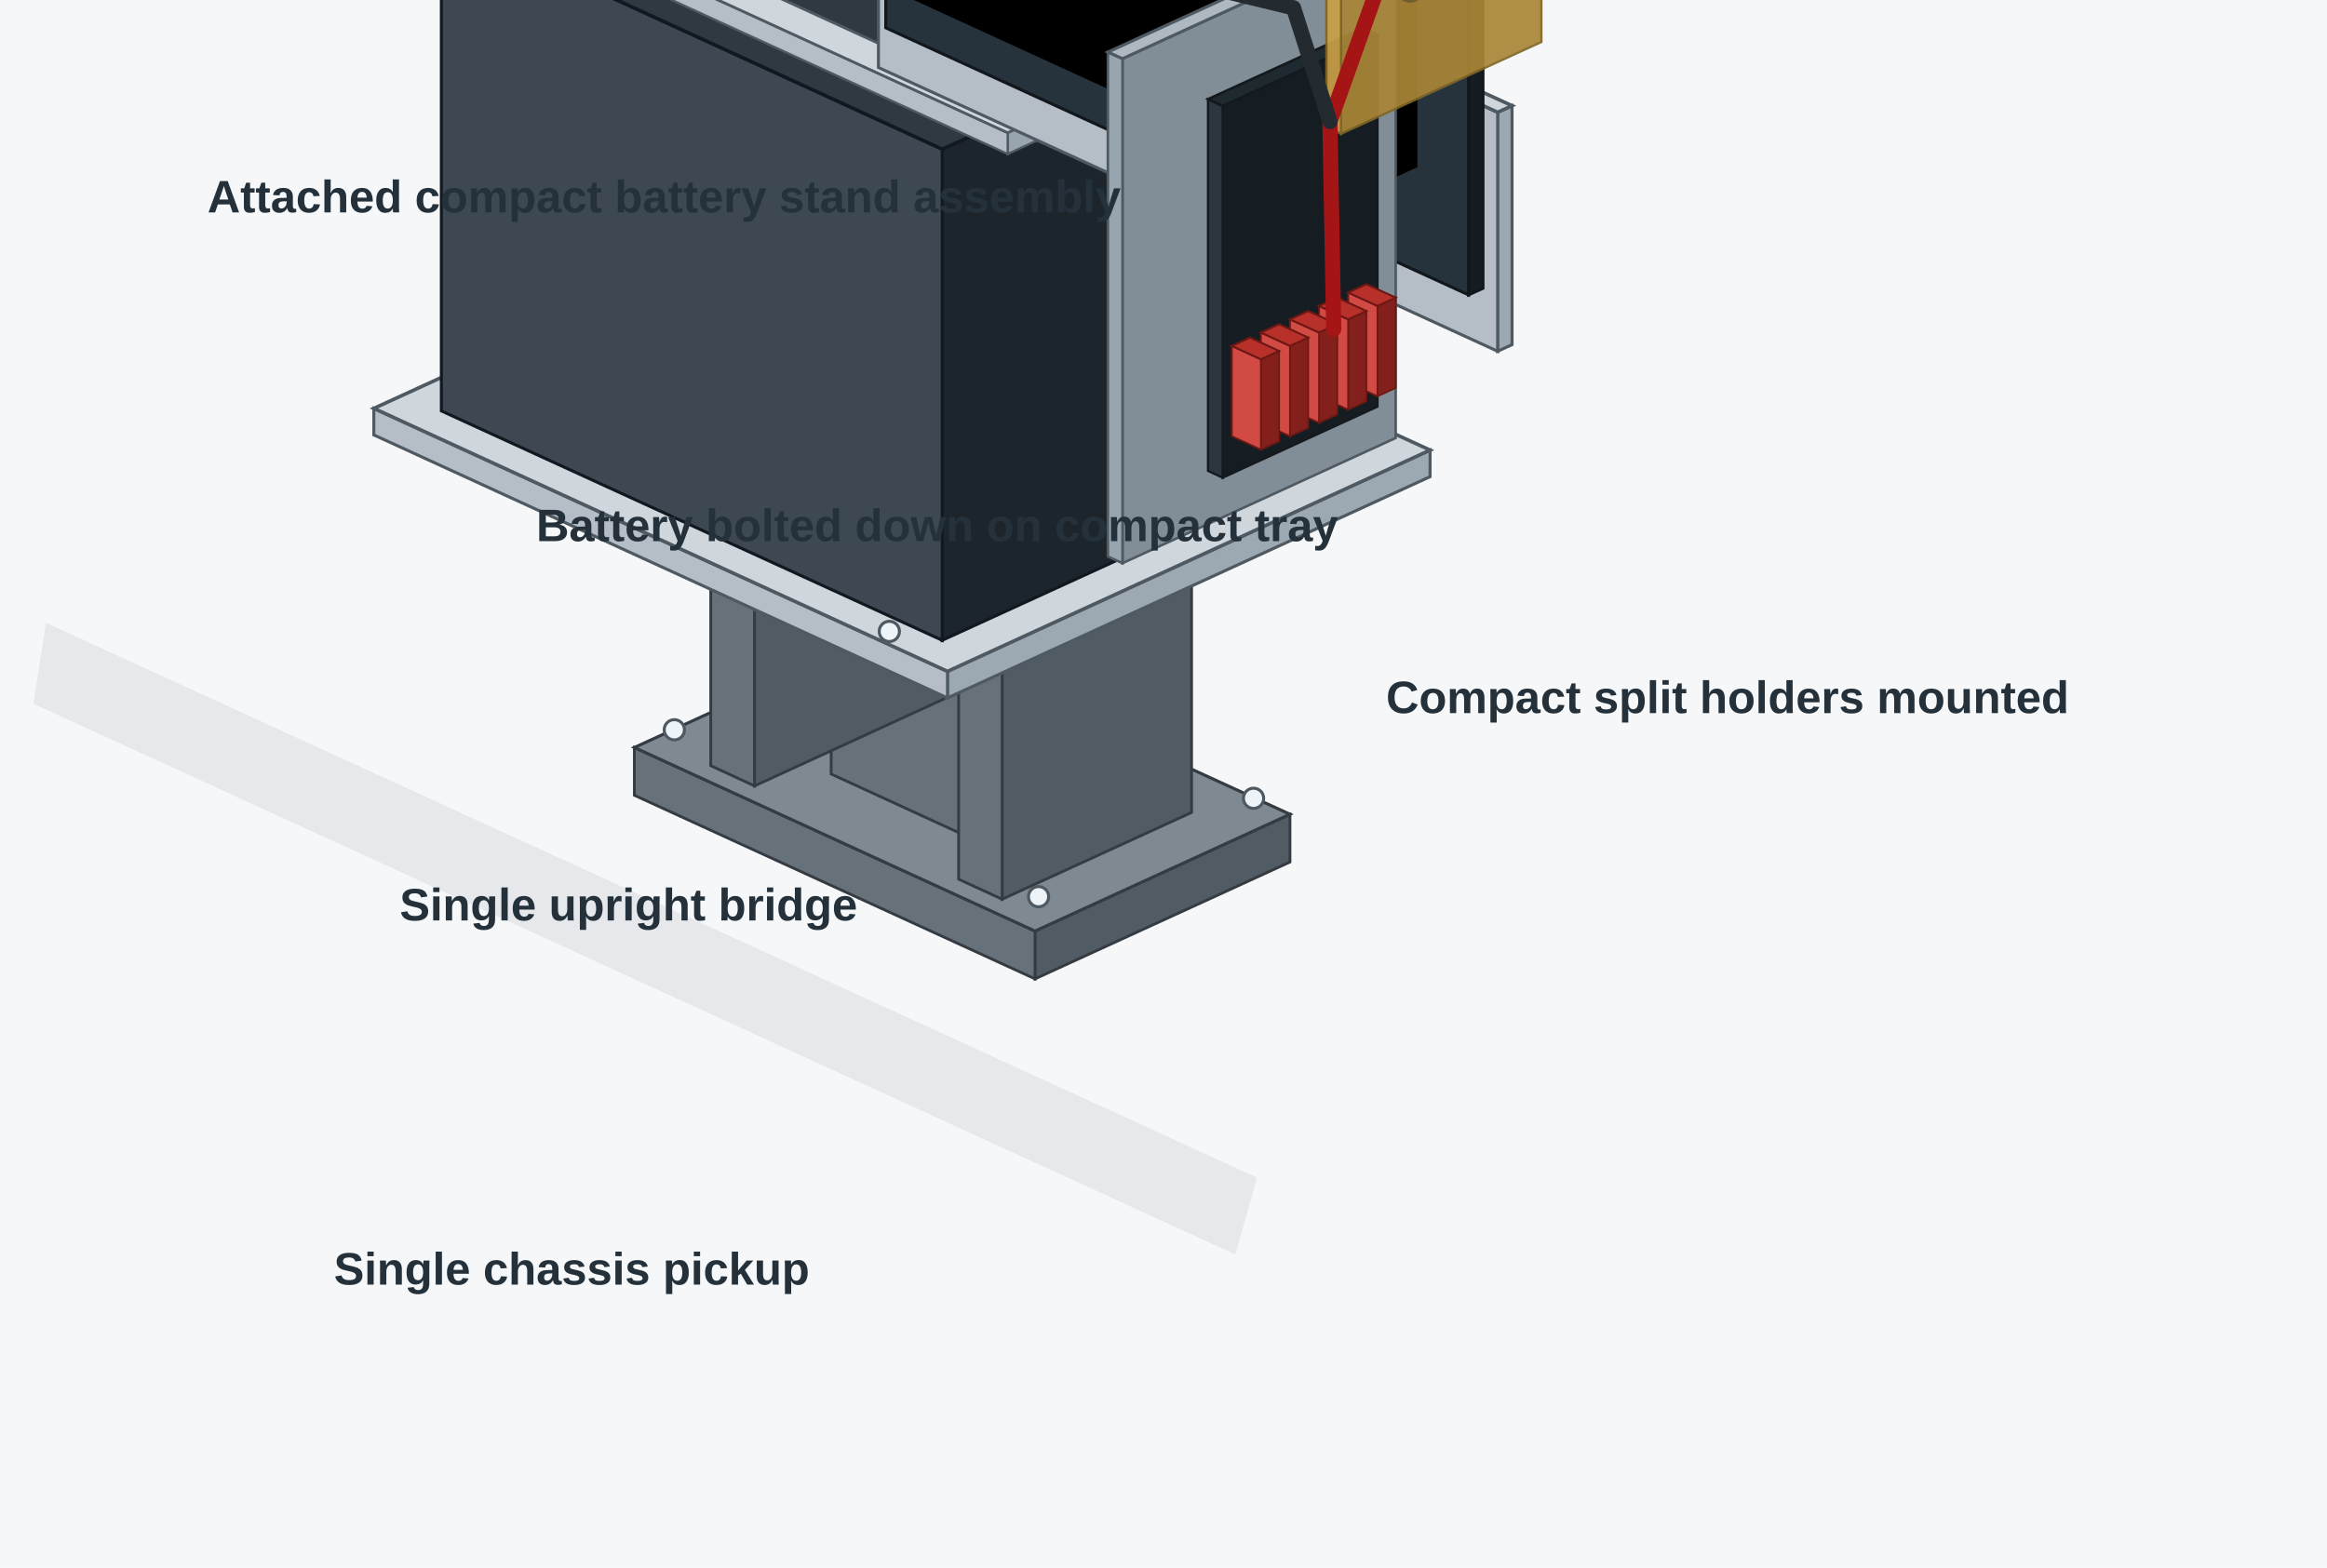
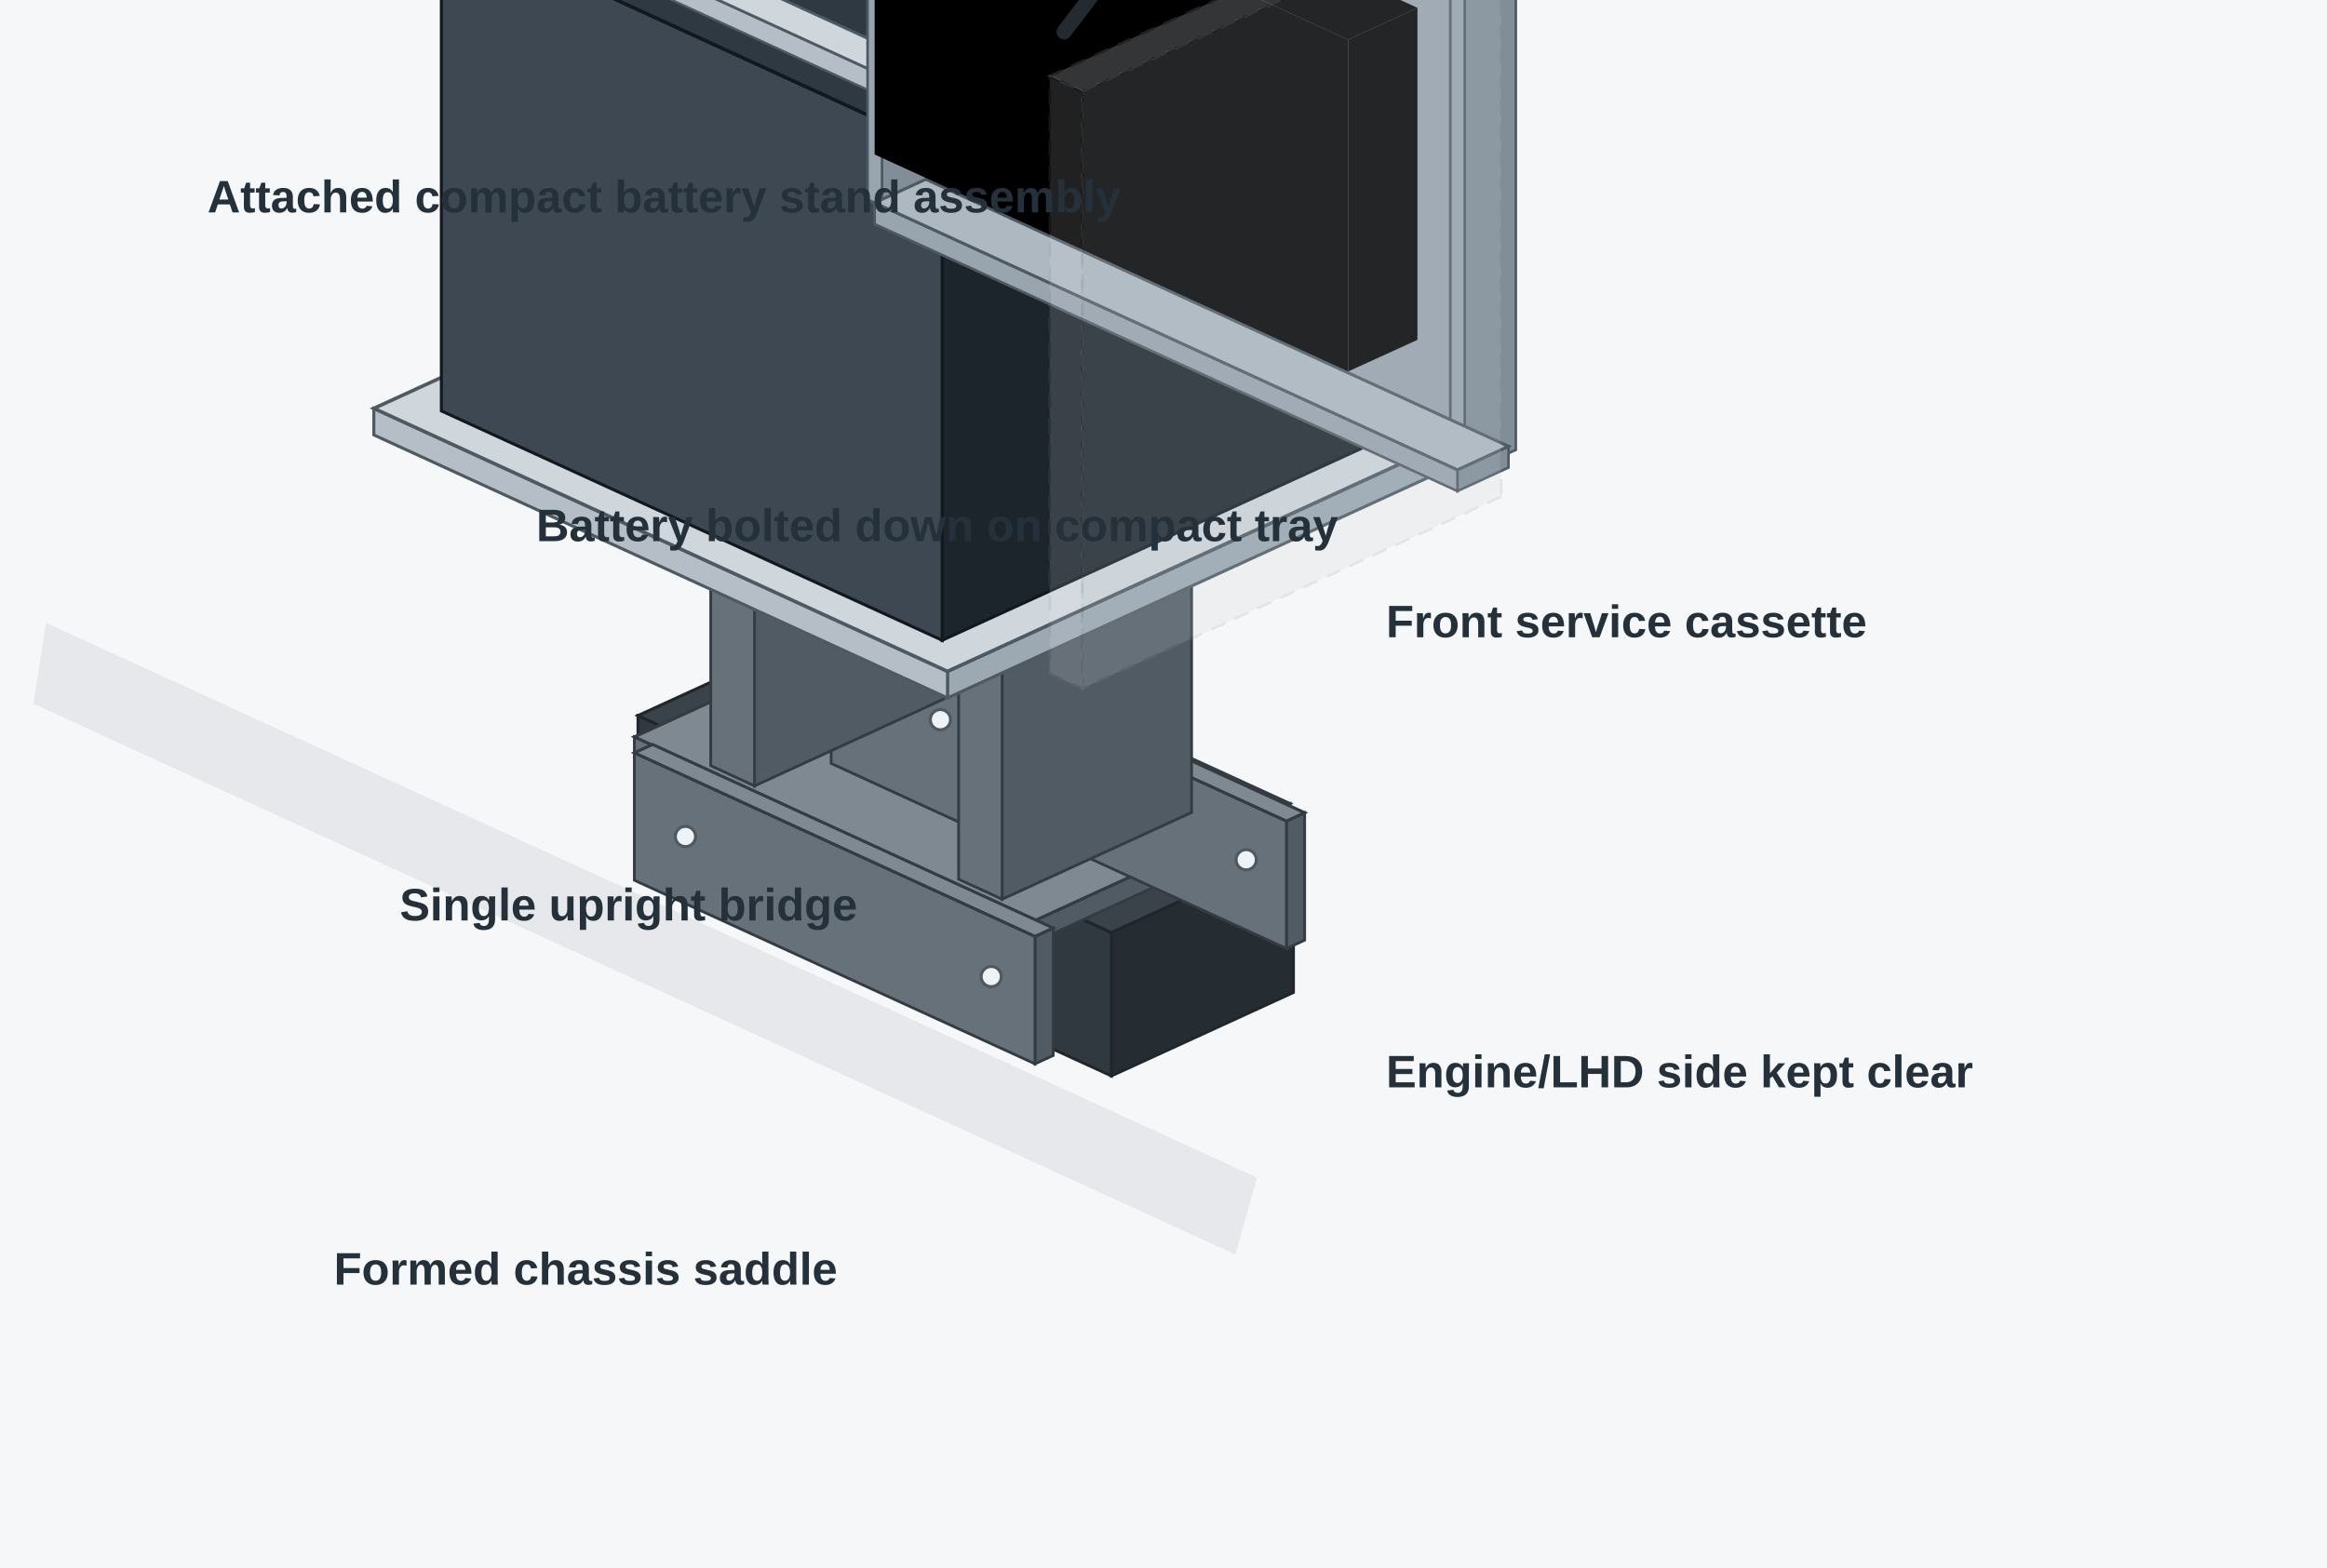
<svg xmlns="http://www.w3.org/2000/svg" width="920" height="620" viewBox="0 0 920 620" role="img" aria-labelledby="title desc">
  <style>
    .background { fill: #f6f7f8; }
    .shadow { fill: #d9dde2; opacity: 0.55; }
    .plate-top { fill: #cfd6dc; stroke: #4f5962; stroke-width: 1.4; }
    .plate-side { fill: #9ca8b2; stroke: #4f5962; stroke-width: 1.2; }
    .plate-front { fill: #b5bec7; stroke: #4f5962; stroke-width: 1.2; }
    .tab-top { fill: #7f8992; stroke: #343b42; stroke-width: 1.2; }
    .tab-side { fill: #515b64; stroke: #343b42; stroke-width: 1.1; }
    .tab-front { fill: #66717a; stroke: #343b42; stroke-width: 1.1; }
+     .chassis-top { fill: #3b434a; stroke: #20262b; stroke-width: 1.2; }
+     .chassis-side { fill: #252c32; stroke: #20262b; stroke-width: 1.1; }
+     .chassis-front { fill: #303840; stroke: #20262b; stroke-width: 1.1; }
    .battery-top { fill: #2f3942; stroke: #111820; stroke-width: 1.4; }
    .battery-side { fill: #1d252c; stroke: #111820; stroke-width: 1.2; }
    .battery-front { fill: #3d4852; stroke: #111820; stroke-width: 1.2; }
    .hold-top { fill: #cfd6dc; stroke: #4f5962; stroke-width: 1.1; }
    .hold-side { fill: #98a4ae; stroke: #4f5962; stroke-width: 0.9; }
    .hold-front { fill: #b5bec7; stroke: #4f5962; stroke-width: 0.9; }
-     .relay-top { fill: #202a33; stroke: #12171c; stroke-width: 1.4; }
-     .relay-side { fill: #151c22; stroke: #12171c; stroke-width: 1.2; }
-     .relay-front { fill: #26323c; stroke: #12171c; stroke-width: 1.2; }
+     .relay-tray-top { fill: #aeb8c1; stroke: #4f5962; stroke-width: 1.2; }
+     .relay-tray-side { fill: #818d97; stroke: #4f5962; stroke-width: 1; }
+     .relay-tray-front { fill: #98a4ae; stroke: #4f5962; stroke-width: 1; }
    .midi-plate-top { fill: #aeb8c1; stroke: #4f5962; stroke-width: 1.2; }
    .midi-plate-side { fill: #818d97; stroke: #4f5962; stroke-width: 1; }
    .midi-plate-front { fill: #98a4ae; stroke: #4f5962; stroke-width: 1; }
    .midi-board-top { fill: #1f2930; stroke: #14191d; stroke-width: 1; }
    .midi-board-side { fill: #161d22; stroke: #14191d; stroke-width: 0.9; }
    .midi-board-front { fill: #2b363e; stroke: #14191d; stroke-width: 0.9; }
    .fuse-top { fill: #b7302a; stroke: #6e1714; stroke-width: 0.8; }
    .fuse-side { fill: #84201b; stroke: #6e1714; stroke-width: 0.7; }
    .fuse-front { fill: #d14a43; stroke: #6e1714; stroke-width: 0.7; }
-     .guard-top { fill: #d9b65d; stroke: #806626; stroke-width: 1; opacity: 0.92; }
-     .guard-side { fill: #a98536; stroke: #806626; stroke-width: 0.9; opacity: 0.92; }
-     .guard-front { fill: #c99f45; stroke: #806626; stroke-width: 0.9; opacity: 0.92; }
+     .cutoff-base-top { fill: #aeb8c1; stroke: #4f5962; stroke-width: 1.2; }
+     .cutoff-base-side { fill: #818d97; stroke: #4f5962; stroke-width: 1; }
+     .cutoff-base-front { fill: #98a4ae; stroke: #4f5962; stroke-width: 1; }
+     .keepout-top { fill: #d7dde2; stroke: #85909a; stroke-width: 1; stroke-dasharray: 6 4; opacity: 0.24; }
+     .keepout-side { fill: #c2cbd2; stroke: #85909a; stroke-width: 1; stroke-dasharray: 6 4; opacity: 0.18; }
+     .keepout-front { fill: #eef2f5; stroke: #85909a; stroke-width: 1; stroke-dasharray: 6 4; opacity: 0.14; }
    .cutoff-body { fill: #111820; stroke: #05080a; stroke-width: 2; }
    .cutoff-knob { fill: #d12828; stroke: #871313; stroke-width: 2; }
    .cutoff-terminal { fill: #c4a35a; stroke: #6f5d2f; stroke-width: 1.1; }
    .positive-cable { fill: none; stroke: #c41d1d; stroke-width: 8; stroke-linejoin: round; stroke-linecap: round; }
    .relay-feed { fill: none; stroke: #a51515; stroke-width: 6; stroke-linejoin: round; stroke-linecap: round; }
    .branch-cable { fill: none; stroke: #242b30; stroke-width: 6; stroke-linejoin: round; stroke-linecap: round; }
    .slot-marker { fill: #eef3f7; stroke: #4f5962; stroke-width: 1.2; }
    .label { font: 600 18px Arial, sans-serif; fill: #24313a; }
  </style>
  <rect class="background" width="920" height="620" />
  <polygon class="shadow" points="18.2,246.3 497.0,465.7 488.4,496.1 13.2,278.3" />
-   <polygon class="tab-side" points="510.0,340.9 409.2,387.1 409.2,368.2 510.0,322.0" />
-   <polygon class="tab-front" points="250.8,314.5 409.2,387.1 409.2,368.2 250.8,295.6" />
-   <polygon class="tab-top" points="351.6,249.4 510.0,322.0 409.2,368.2 250.8,295.6" />
-   <polygon class="tab-side" points="438.0,310.1 387.6,333.2 387.6,232.4 438.0,209.3" />
-   <polygon class="tab-front" points="328.6,306.1 387.6,333.2 387.6,232.4 328.6,205.3" />
+   <polygon class="chassis-side" points="511.4,392.5 439.4,425.5 439.4,368.8 511.4,335.8" />
+   <polygon class="chassis-front" points="252.2,339.7 439.4,425.5 439.4,368.8 252.2,283.0" />
+   <polygon class="chassis-top" points="324.2,250.0 511.4,335.8 439.4,368.8 252.2,283.0" />
+   <polygon class="tab-side" points="510.0,326.2 409.2,372.4 409.2,364.0 510.0,317.8" />
+   <polygon class="tab-front" points="250.8,299.8 409.2,372.4 409.2,364.0 250.8,291.4" />
+   <polygon class="tab-top" points="351.6,245.2 510.0,317.8 409.2,364.0 250.8,291.4" />
+   <polygon class="tab-side" points="515.8,371.8 508.6,375.1 508.6,324.7 515.8,321.4" />
+   <polygon class="tab-front" points="350.2,302.5 508.6,375.1 508.6,324.7 350.2,252.1" />
+   <polygon class="tab-top" points="357.4,248.8 515.8,321.4 508.6,324.7 350.2,252.1" />
+   <polygon class="tab-side" points="416.4,417.4 409.2,420.7 409.2,370.3 416.4,367.0" />
+   <polygon class="tab-front" points="250.8,348.1 409.2,420.7 409.2,370.3 250.8,297.7" />
+   <polygon class="tab-top" points="258.0,294.4 416.4,367.0 409.2,370.3 250.8,297.7" />
+   <polygon class="tab-side" points="438.0,305.9 387.6,329.0 387.6,232.4 438.0,209.3" />
+   <polygon class="tab-front" points="328.6,301.9 387.6,329.0 387.6,232.4 328.6,205.3" />
  <polygon class="tab-top" points="379.0,182.2 438.0,209.3 387.6,232.4 328.6,205.3" />
  <polygon class="tab-side" points="373.2,276.4 298.3,310.8 298.3,193.2 373.2,158.8" />
  <polygon class="tab-front" points="281.0,302.8 298.3,310.8 298.3,193.2 281.0,185.2" />
  <polygon class="tab-top" points="355.9,150.9 373.2,158.8 298.3,193.2 281.0,185.2" />
  <polygon class="tab-side" points="471.1,321.3 396.2,355.6 396.2,238.0 471.1,203.7" />
  <polygon class="tab-front" points="379.0,347.7 396.2,355.6 396.2,238.0 379.0,230.1" />
  <polygon class="tab-top" points="453.8,195.8 471.1,203.7 396.2,238.0 379.0,230.1" />
  <polygon class="plate-side" points="565.4,188.5 374.6,276.0 374.6,265.5 565.4,178.0" />
  <polygon class="plate-front" points="147.8,172.0 374.6,276.0 374.6,265.5 147.8,161.5" />
  <polygon class="plate-top" points="338.6,74.1 565.4,178.0 374.6,265.5 147.8,161.5" />
  <polygon class="battery-side" points="538.1,177.4 372.5,253.2 372.5,59.0 538.1,-16.9" />
  <polygon class="battery-front" points="174.5,162.5 372.5,253.2 372.5,59.0 174.5,-31.8" />
  <polygon class="battery-top" points="340.1,-107.7 538.1,-16.9 372.5,59.0 174.5,-31.8" />
  <polygon class="hold-side" points="552.5,-9.7 539.5,-3.8 539.5,-12.2 552.5,-18.1" />
  <polygon class="hold-front" points="312.7,-107.7 539.5,-3.8 539.5,-12.2 312.7,-116.1" />
  <polygon class="hold-top" points="325.7,-122.1 552.5,-18.1 539.5,-12.2 312.7,-116.1" />
  <polygon class="hold-side" points="411.4,54.9 398.4,60.9 398.4,52.5 411.4,46.5" />
  <polygon class="hold-front" points="171.6,-43.1 398.4,60.9 398.4,52.5 171.6,-51.5" />
  <polygon class="hold-top" points="184.6,-57.4 411.4,46.5 398.4,52.5 171.6,-51.5" />
-   <polygon class="plate-side" points="597.8,136.3 592.1,138.9 592.1,44.4 597.8,41.8" />
-   <polygon class="plate-front" points="347.3,26.7 592.1,138.9 592.1,44.4 347.3,-67.8" />
-   <polygon class="plate-top" points="353.0,-70.4 597.8,41.8 592.1,44.4 347.3,-67.8" />
-   <polygon class="relay-side" points="586.3,114.0 580.6,116.6 580.6,-114.4 586.3,-117.0" />
-   <polygon class="relay-front" points="350.2,11.0 580.6,116.6 580.6,-114.4 350.2,-220.0" />
-   <polygon class="relay-top" points="355.9,-222.6 586.3,-117.0 580.6,-114.4 350.2,-220.0" />
-   <polygon class="relay-fuse-side" points="560.4,66.1 533.0,78.7 533.0,-52.6 560.4,-65.1" />
-   <polygon class="relay-fuse-front" points="345.8,-7.1 533.0,78.7 533.0,-52.6 345.8,-138.4" />
-   <polygon class="relay-fuse-top" points="373.2,-150.9 560.4,-65.1 533.0,-52.6 345.8,-138.4" />
-   <polygon class="midi-plate-side" points="551.8,173.2 443.8,222.7 443.8,23.2 551.8,-26.3" />
-   <polygon class="midi-plate-front" points="438.0,220.1 443.8,222.7 443.8,23.2 438.0,20.6" />
-   <polygon class="midi-plate-top" points="546.0,-28.9 551.8,-26.3 443.8,23.2 438.0,20.6" />
-   <polygon class="midi-board-side" points="544.6,160.8 483.4,188.9 483.4,41.9 544.6,13.8" />
-   <polygon class="midi-board-front" points="477.6,186.2 483.4,188.9 483.4,41.9 477.6,39.2" />
-   <polygon class="midi-board-top" points="538.8,11.2 544.6,13.8 483.4,41.9 477.6,39.2" />
-   <polygon class="fuse-side" points="551.8,153.4 544.6,156.7 544.6,121.0 551.8,117.7" />
-   <polygon class="fuse-front" points="533.0,151.4 544.6,156.7 544.6,121.0 533.0,115.7" />
-   <polygon class="fuse-top" points="540.2,112.4 551.8,117.7 544.6,121.0 533.0,115.7" />
-   <polygon class="fuse-side" points="540.2,158.7 533.0,162.0 533.0,126.3 540.2,123.0" />
-   <polygon class="fuse-front" points="521.5,156.7 533.0,162.0 533.0,126.3 521.5,121.0" />
-   <polygon class="fuse-top" points="528.7,117.7 540.2,123.0 533.0,126.3 521.5,121.0" />
-   <polygon class="fuse-side" points="528.7,163.9 521.5,167.2 521.5,131.5 528.7,128.2" />
-   <polygon class="fuse-front" points="510.0,162.0 521.5,167.2 521.5,131.5 510.0,126.3" />
-   <polygon class="fuse-top" points="517.2,123.0 528.7,128.2 521.5,131.5 510.0,126.3" />
-   <polygon class="fuse-side" points="517.2,169.2 510.0,172.5 510.0,136.8 517.2,133.5" />
-   <polygon class="fuse-front" points="498.5,167.2 510.0,172.5 510.0,136.8 498.5,131.5" />
-   <polygon class="fuse-top" points="505.7,128.2 517.2,133.5 510.0,136.8 498.5,131.5" />
-   <polygon class="fuse-side" points="505.7,174.5 498.5,177.8 498.5,142.1 505.7,138.8" />
-   <polygon class="fuse-front" points="487.0,172.5 498.5,177.8 498.5,142.1 487.0,136.8" />
-   <polygon class="fuse-top" points="494.2,133.5 505.7,138.8 498.5,142.1 487.0,136.8" />
-   <polygon class="guard-side" points="609.4,16.6 530.2,52.9 530.2,-125.6 609.4,-161.9" />
-   <polygon class="guard-front" points="524.4,50.3 530.2,52.9 530.2,-125.6 524.4,-128.2" />
-   <polygon class="guard-top" points="603.6,-164.5 609.4,-161.9 530.2,-125.6 524.4,-128.2" />
-   <ellipse class="cutoff-body" cx="573.4" cy="-72.6" rx="30" ry="18" />
-   <ellipse class="cutoff-knob" cx="573.4" cy="-83.6" rx="20" ry="12" />
-   <circle class="cutoff-terminal" cx="584.9" cy="-17.0" r="5" />
-   <circle class="cutoff-terminal" cx="557.5" cy="-4.5" r="5" />
-   <polyline class="positive-cable" points="461.0,-52.7 573.4,-85.2 584.9,-17.0" />
-   <polyline class="relay-feed" points="573.4,-85.2 525.8,48.1 527.3,130.2" />
-   <polyline class="branch-cable" points="525.8,48.1 511.4,3.1 420.7,-18.9" />
-   <circle class="slot-marker" cx="351.6" cy="249.7" r="4" />
-   <circle class="slot-marker" cx="495.6" cy="315.7" r="4" />
-   <circle class="slot-marker" cx="266.6" cy="288.6" r="4" />
-   <circle class="slot-marker" cx="410.6" cy="354.6" r="4" />
+   <polygon class="plate-side" points="594.2,164.8 587.0,168.1 587.0,42.1 594.2,38.8" />
+   <polygon class="plate-front" points="353.0,60.9 587.0,168.1 587.0,42.1 353.0,-65.1" />
+   <polygon class="plate-top" points="360.2,-68.4 594.2,38.8 587.0,42.1 353.0,-65.1" />
+   <polygon class="relay-tray-side" points="586.3,181.2 580.6,183.8 580.6,-47.2 586.3,-49.8" />
+   <polygon class="relay-tray-front" points="350.2,78.2 580.6,183.8 580.6,-47.2 350.2,-152.8" />
+   <polygon class="relay-tray-top" points="355.9,-155.4 586.3,-49.8 580.6,-47.2 350.2,-152.8" />
+   <polygon class="relay-tray-side" points="368.9,72.3 348.7,81.5 348.7,-149.5 368.9,-158.7" />
+   <polygon class="relay-tray-front" points="343.0,78.9 348.7,81.5 348.7,-149.5 343.0,-152.1" />
+   <polygon class="relay-tray-top" points="363.1,-161.4 368.9,-158.7 348.7,-149.5 343.0,-152.1" />
+   <polygon class="relay-tray-side" points="599.3,177.9 579.1,187.1 579.1,-43.9 599.3,-53.1" />
+   <polygon class="relay-tray-front" points="573.4,184.5 579.1,187.1 579.1,-43.9 573.4,-46.5" />
+   <polygon class="relay-tray-top" points="593.5,-55.8 599.3,-53.1 579.1,-43.9 573.4,-46.5" />
+   <polygon class="relay-tray-side" points="596.4,184.9 576.2,194.2 576.2,185.8 596.4,176.5" />
+   <polygon class="relay-tray-front" points="345.8,88.6 576.2,194.2 576.2,185.8 345.8,80.2" />
+   <polygon class="relay-tray-top" points="366.0,70.9 596.4,176.5 576.2,185.8 345.8,80.2" />
+   <polygon class="relay-tray-side" points="596.4,-54.5 576.2,-45.2 576.2,-53.6 596.4,-62.9" />
+   <polygon class="relay-tray-front" points="345.8,-150.8 576.2,-45.2 576.2,-53.6 345.8,-159.2" />
+   <polygon class="relay-tray-top" points="366.0,-168.5 596.4,-62.9 576.2,-53.6 345.8,-159.2" />
+   <polygon class="relay-fuse-side" points="560.4,134.4 533.0,146.9 533.0,15.7 560.4,3.1" />
+   <polygon class="relay-fuse-front" points="345.8,61.1 533.0,146.9 533.0,15.7 345.8,-70.1" />
+   <polygon class="relay-fuse-top" points="373.2,-82.7 560.4,3.1 533.0,15.7 345.8,-70.1" />
+   <polygon class="midi-plate-side" points="520.1,-97.6 412.1,-48.1 412.1,-56.5 520.1,-106.0" />
+   <polygon class="midi-plate-front" points="275.3,-110.8 412.1,-48.1 412.1,-56.5 275.3,-119.2" />
+   <polygon class="midi-plate-top" points="383.3,-168.7 520.1,-106.0 412.1,-56.5 275.3,-119.2" />
+   <polygon class="midi-board-side" points="483.4,-112.0 422.2,-83.9 422.2,-94.4 483.4,-122.5" />
+   <polygon class="midi-board-front" points="321.4,-130.1 422.2,-83.9 422.2,-94.4 321.4,-140.6" />
+   <polygon class="midi-board-top" points="382.6,-168.7 483.4,-122.5 422.2,-94.4 321.4,-140.6" />
+   <polygon class="fuse-side" points="383.3,-157.5 344.4,-139.7 344.4,-156.5 383.3,-174.3" />
+   <polygon class="fuse-front" points="331.4,-145.6 344.4,-139.7 344.4,-156.5 331.4,-162.4" />
+   <polygon class="fuse-top" points="370.3,-180.2 383.3,-174.3 344.4,-156.5 331.4,-162.4" />
+   <polygon class="fuse-side" points="400.6,-149.6 361.7,-131.7 361.7,-148.5 400.6,-166.4" />
+   <polygon class="fuse-front" points="348.7,-137.7 361.7,-131.7 361.7,-148.5 348.7,-154.5" />
+   <polygon class="fuse-top" points="387.6,-172.3 400.6,-166.4 361.7,-148.5 348.7,-154.5" />
+   <polygon class="fuse-side" points="417.8,-141.6 379.0,-123.8 379.0,-140.6 417.8,-158.4" />
+   <polygon class="fuse-front" points="366.0,-129.8 379.0,-123.8 379.0,-140.6 366.0,-146.6" />
+   <polygon class="fuse-top" points="404.9,-164.4 417.8,-158.4 379.0,-140.6 366.0,-146.6" />
+   <polygon class="fuse-side" points="435.1,-133.7 396.2,-115.9 396.2,-132.7 435.1,-150.5" />
+   <polygon class="fuse-front" points="383.3,-121.8 396.2,-115.9 396.2,-132.7 383.3,-138.6" />
+   <polygon class="fuse-top" points="422.2,-156.5 435.1,-150.5 396.2,-132.7 383.3,-138.6" />
+   <polygon class="fuse-side" points="452.4,-125.8 413.5,-108.0 413.5,-124.8 452.4,-142.6" />
+   <polygon class="fuse-front" points="400.6,-113.9 413.5,-108.0 413.5,-124.8 400.6,-130.7" />
+   <polygon class="fuse-top" points="439.4,-148.5 452.4,-142.6 413.5,-124.8 400.6,-130.7" />
+   <polygon class="cutoff-base-side" points="605.0,-58.7 482.6,-2.6 482.6,-11.0 605.0,-67.1" />
+   <polygon class="cutoff-base-front" points="403.4,-38.9 482.6,-2.6 482.6,-11.0 403.4,-47.3" />
+   <polygon class="cutoff-base-top" points="525.8,-103.4 605.0,-67.1 482.6,-11.0 403.4,-47.3" />
+   <polygon class="cutoff-base-side" points="528.7,-102.0 406.3,-45.9 406.3,-69.0 528.7,-125.1" />
+   <polygon class="cutoff-base-front" points="400.6,-48.6 406.3,-45.9 406.3,-69.0 400.6,-71.7" />
+   <polygon class="cutoff-base-top" points="523.0,-127.8 528.7,-125.1 406.3,-69.0 400.6,-71.7" />
+   <polygon class="cutoff-base-side" points="610.8,-64.4 488.4,-8.3 488.4,-31.4 610.8,-87.5" />
+   <polygon class="cutoff-base-front" points="482.6,-11.0 488.4,-8.3 488.4,-31.4 482.6,-34.1" />
+   <polygon class="cutoff-base-top" points="605.0,-90.2 610.8,-87.5 488.4,-31.4 482.6,-34.1" />
+   <polygon class="cutoff-base-side" points="607.9,-68.4 602.2,-65.7 602.2,-88.8 607.9,-91.5" />
+   <polygon class="cutoff-base-front" points="523.0,-102.0 602.2,-65.7 602.2,-88.8 523.0,-125.1" />
+   <polygon class="cutoff-base-top" points="528.7,-127.8 607.9,-91.5 602.2,-88.8 523.0,-125.1" />
+   <polygon class="cutoff-base-side" points="482.6,-11.0 476.9,-8.3 476.9,-31.4 482.6,-34.1" />
+   <polygon class="cutoff-base-front" points="397.7,-44.6 476.9,-8.3 476.9,-31.4 397.7,-67.7" />
+   <polygon class="cutoff-base-top" points="403.4,-70.4 482.6,-34.1 476.9,-31.4 397.7,-67.7" />
+   <polygon class="keepout-side" points="593.5,196.4 427.9,272.3 427.9,36.1 593.5,-39.9" />
+   <polygon class="keepout-front" points="415.0,266.4 427.9,272.3 427.9,36.1 415.0,30.1" />
+   <polygon class="keepout-top" points="580.6,-45.8 593.5,-39.9 427.9,36.1 415.0,30.1" />
+   <ellipse class="cutoff-body" cx="507.8" cy="-73.5" rx="30" ry="18" />
+   <ellipse class="cutoff-knob" cx="507.8" cy="-84.5" rx="20" ry="12" />
+   <circle class="cutoff-terminal" cx="497.0" cy="-80.1" r="5" />
+   <circle class="cutoff-terminal" cx="518.6" cy="-54.3" r="5" />
+   <polyline class="positive-cable" points="450.2,-57.6 507.8,-94.5 497.0,-80.1" />
+   <polyline class="relay-feed" points="518.6,-54.3 426.5,-140.8 413.5,-147.6" />
+   <polyline class="branch-cable" points="413.5,-147.6 451.0,-27.3 420.7,12.6" />
+   <circle class="slot-marker" cx="371.8" cy="284.6" r="4" />
+   <circle class="slot-marker" cx="492.7" cy="340.0" r="4" />
+   <circle class="slot-marker" cx="271.0" cy="330.8" r="4" />
+   <circle class="slot-marker" cx="391.9" cy="386.2" r="4" />
  <text class="label" x="82" y="84">Attached compact battery stand assembly</text>
  <text class="label" x="212" y="214">Battery bolted down on compact tray</text>
-   <text class="label" x="132" y="508">Single chassis pickup</text>
+   <text class="label" x="132" y="508">Formed chassis saddle</text>
  <text class="label" x="158" y="364">Single upright bridge</text>
-   <text class="label" x="548" y="282">Compact split holders mounted</text>
+   <text class="label" x="548" y="252">Front service cassette</text>
+   <text class="label" x="548" y="430">Engine/LHD side kept clear</text>
</svg>
